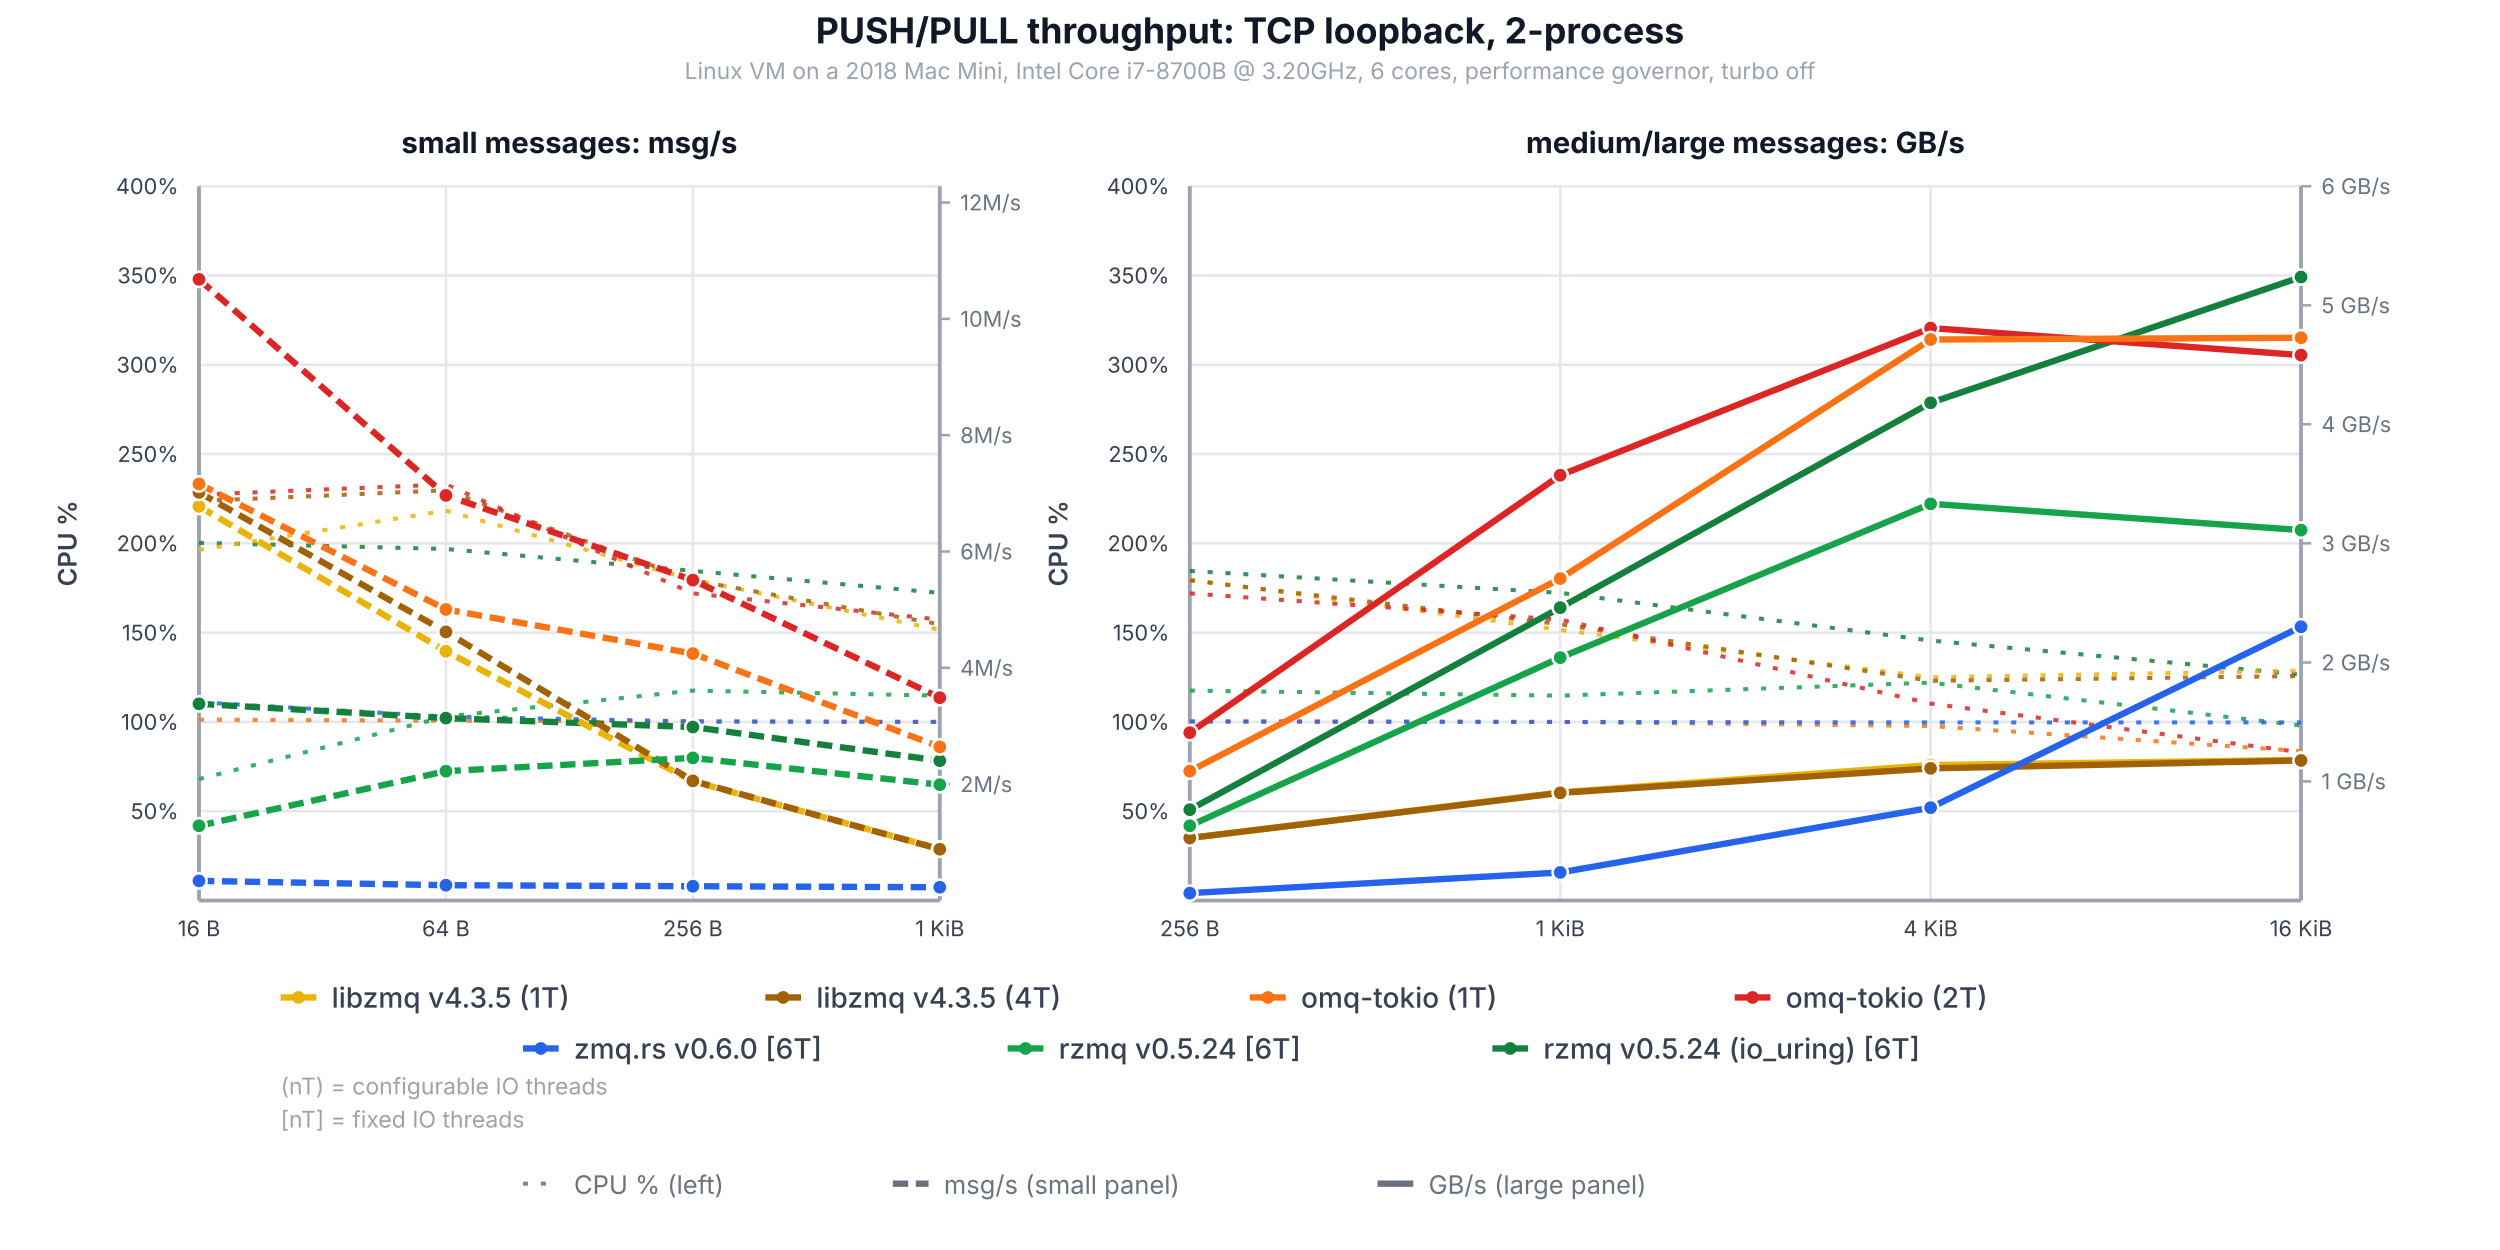
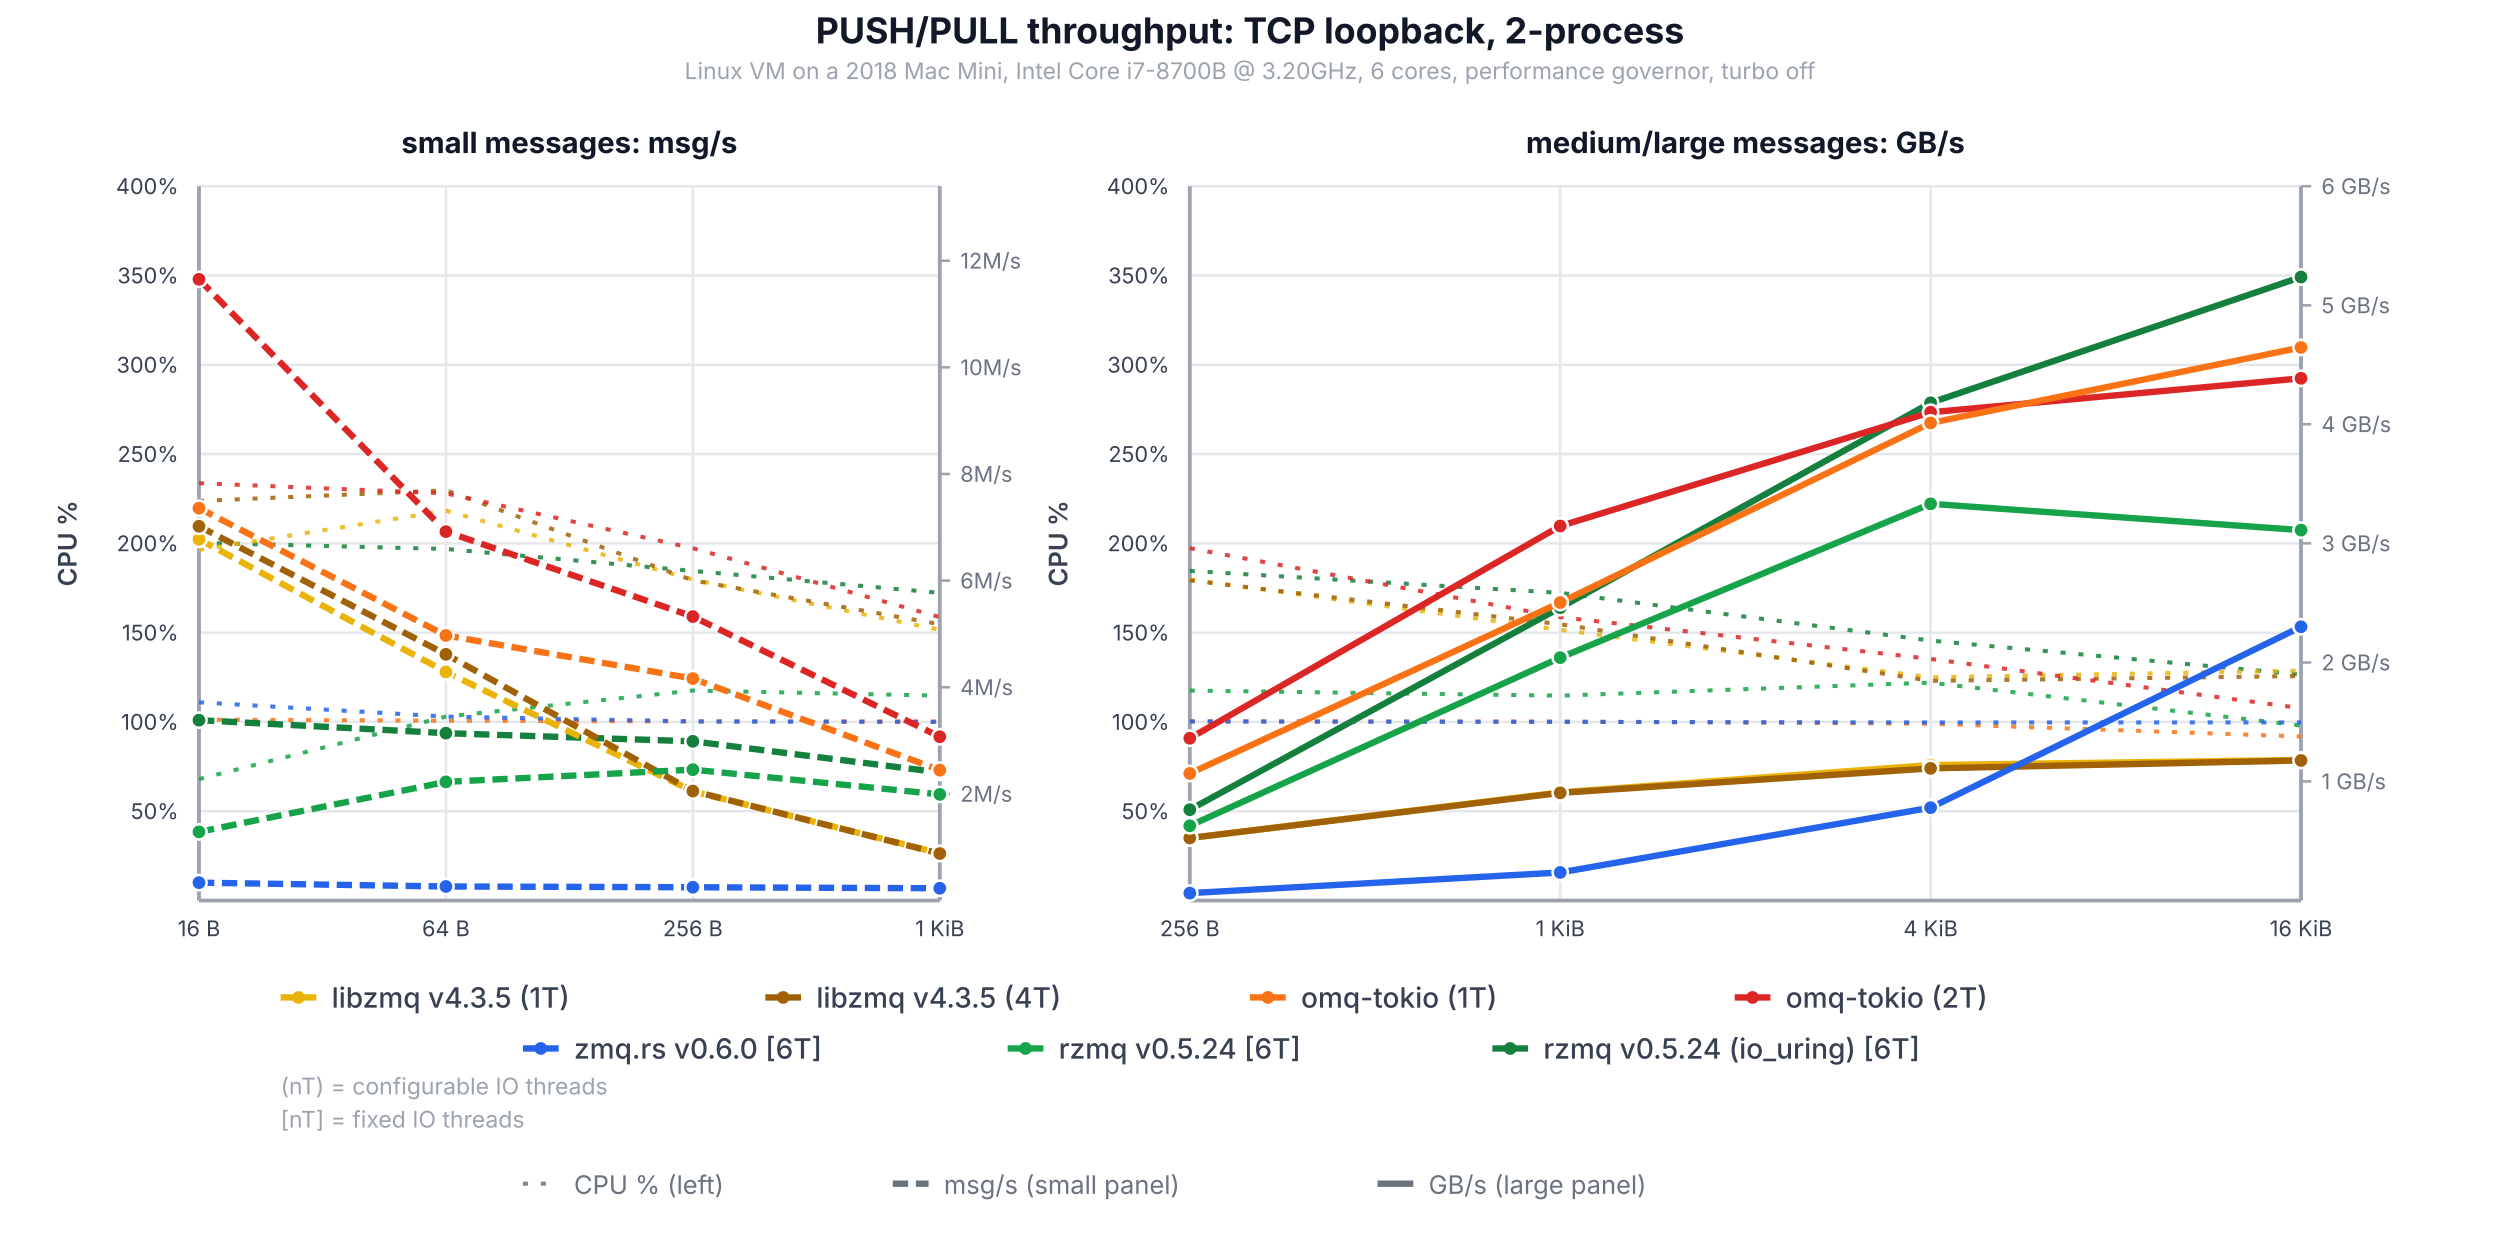
<svg xmlns="http://www.w3.org/2000/svg" viewBox="0 0 980 490" font-family="system-ui, -apple-system, sans-serif">
  <rect width="980" height="490" fill="white" />
  <text x="490.0" y="17.0" text-anchor="middle" fill="#111827" font-size="14" font-weight="700">PUSH/PULL throughput: TCP loopback, 2-process</text>
  <text x="490.0" y="31.0" text-anchor="middle" fill="#9ca3af" font-size="9">Linux VM on a 2018 Mac Mini, Intel Core i7-8700B @ 3.20GHz, 6 cores, performance governor, turbo off</text>
  <text x="223.2" y="60.0" text-anchor="middle" fill="#111827" font-size="11.5" font-weight="700">small messages: msg/s</text>
  <line x1="78.0" y1="318.0" x2="368.4" y2="318.0" stroke="#e5e7eb" stroke-width="1" />
  <text x="70.0" y="318.0" text-anchor="end" dominant-baseline="middle" fill="#374151" font-size="8.5">50%</text>
  <line x1="78.0" y1="283.0" x2="368.4" y2="283.0" stroke="#e5e7eb" stroke-width="1" />
  <text x="70.0" y="283.0" text-anchor="end" dominant-baseline="middle" fill="#374151" font-size="8.5">100%</text>
  <line x1="78.0" y1="248.0" x2="368.4" y2="248.0" stroke="#e5e7eb" stroke-width="1" />
  <text x="70.0" y="248.0" text-anchor="end" dominant-baseline="middle" fill="#374151" font-size="8.5">150%</text>
  <line x1="78.0" y1="213.0" x2="368.4" y2="213.0" stroke="#e5e7eb" stroke-width="1" />
  <text x="70.0" y="213.0" text-anchor="end" dominant-baseline="middle" fill="#374151" font-size="8.5">200%</text>
  <line x1="78.0" y1="178.0" x2="368.4" y2="178.0" stroke="#e5e7eb" stroke-width="1" />
  <text x="70.0" y="178.0" text-anchor="end" dominant-baseline="middle" fill="#374151" font-size="8.5">250%</text>
  <line x1="78.0" y1="143.0" x2="368.4" y2="143.0" stroke="#e5e7eb" stroke-width="1" />
  <text x="70.0" y="143.0" text-anchor="end" dominant-baseline="middle" fill="#374151" font-size="8.5">300%</text>
  <line x1="78.0" y1="108.0" x2="368.4" y2="108.0" stroke="#e5e7eb" stroke-width="1" />
  <text x="70.0" y="108.0" text-anchor="end" dominant-baseline="middle" fill="#374151" font-size="8.5">350%</text>
  <line x1="78.0" y1="73.0" x2="368.4" y2="73.0" stroke="#e5e7eb" stroke-width="1" />
  <text x="70.0" y="73.0" text-anchor="end" dominant-baseline="middle" fill="#374151" font-size="8.5">400%</text>
-   <line x1="368.4" y1="307.4" x2="372.4" y2="307.4" stroke="#9ca3af" stroke-width="1" />
-   <text x="376.4" y="307.4" text-anchor="start" dominant-baseline="middle" fill="#6b7280" font-size="8.5">2M/s</text>
-   <line x1="368.4" y1="261.8" x2="372.4" y2="261.8" stroke="#9ca3af" stroke-width="1" />
-   <text x="376.4" y="261.8" text-anchor="start" dominant-baseline="middle" fill="#6b7280" font-size="8.5">4M/s</text>
-   <line x1="368.4" y1="216.2" x2="372.4" y2="216.2" stroke="#9ca3af" stroke-width="1" />
-   <text x="376.4" y="216.2" text-anchor="start" dominant-baseline="middle" fill="#6b7280" font-size="8.5">6M/s</text>
-   <line x1="368.4" y1="170.6" x2="372.4" y2="170.6" stroke="#9ca3af" stroke-width="1" />
-   <text x="376.4" y="170.6" text-anchor="start" dominant-baseline="middle" fill="#6b7280" font-size="8.5">8M/s</text>
-   <line x1="368.4" y1="125.0" x2="372.4" y2="125.0" stroke="#9ca3af" stroke-width="1" />
-   <text x="376.4" y="125.0" text-anchor="start" dominant-baseline="middle" fill="#6b7280" font-size="8.5">10M/s</text>
-   <line x1="368.4" y1="79.4" x2="372.4" y2="79.4" stroke="#9ca3af" stroke-width="1" />
-   <text x="376.4" y="79.4" text-anchor="start" dominant-baseline="middle" fill="#6b7280" font-size="8.5">12M/s</text>
+   <line x1="368.4" y1="311.2" x2="372.4" y2="311.2" stroke="#9ca3af" stroke-width="1" />
+   <text x="376.4" y="311.2" text-anchor="start" dominant-baseline="middle" fill="#6b7280" font-size="8.5">2M/s</text>
+   <line x1="368.4" y1="269.4" x2="372.4" y2="269.4" stroke="#9ca3af" stroke-width="1" />
+   <text x="376.4" y="269.4" text-anchor="start" dominant-baseline="middle" fill="#6b7280" font-size="8.5">4M/s</text>
+   <line x1="368.4" y1="227.6" x2="372.4" y2="227.6" stroke="#9ca3af" stroke-width="1" />
+   <text x="376.4" y="227.6" text-anchor="start" dominant-baseline="middle" fill="#6b7280" font-size="8.5">6M/s</text>
+   <line x1="368.4" y1="185.8" x2="372.4" y2="185.8" stroke="#9ca3af" stroke-width="1" />
+   <text x="376.4" y="185.8" text-anchor="start" dominant-baseline="middle" fill="#6b7280" font-size="8.5">8M/s</text>
+   <line x1="368.4" y1="144.0" x2="372.4" y2="144.0" stroke="#9ca3af" stroke-width="1" />
+   <text x="376.4" y="144.0" text-anchor="start" dominant-baseline="middle" fill="#6b7280" font-size="8.5">10M/s</text>
+   <line x1="368.4" y1="102.2" x2="372.4" y2="102.2" stroke="#9ca3af" stroke-width="1" />
+   <text x="376.4" y="102.2" text-anchor="start" dominant-baseline="middle" fill="#6b7280" font-size="8.5">12M/s</text>
  <line x1="78.0" y1="73.0" x2="78.0" y2="353.0" stroke="#e5e7eb" stroke-width="1" />
  <line x1="174.8" y1="73.0" x2="174.8" y2="353.0" stroke="#e5e7eb" stroke-width="1" />
  <line x1="271.6" y1="73.0" x2="271.6" y2="353.0" stroke="#e5e7eb" stroke-width="1" />
  <line x1="368.4" y1="73.0" x2="368.4" y2="353.0" stroke="#e5e7eb" stroke-width="1" />
  <line x1="78.0" y1="73.0" x2="78.0" y2="353.0" stroke="#9ca3af" stroke-width="1.5" />
  <line x1="368.4" y1="73.0" x2="368.4" y2="353.0" stroke="#9ca3af" stroke-width="1.5" />
  <line x1="78.0" y1="353.0" x2="368.4" y2="353.0" stroke="#9ca3af" stroke-width="1.5" />
  <text x="30.0" y="213.0" text-anchor="middle" fill="#374151" font-size="10" font-weight="600" transform="rotate(-90,30.0,213.0)">CPU %</text>
  <polyline points="78.0,212.8 174.8,215.2 271.6,223.8 368.4,232.4" fill="none" stroke="#15803d" stroke-width="1.6" stroke-dasharray="2,5" opacity="0.85" />
  <polyline points="78.0,215.6 174.8,200.2 271.6,227.2 368.4,246.9" fill="none" stroke="#eab308" stroke-width="1.6" stroke-dasharray="2,5" opacity="0.85" />
  <polyline points="78.0,196.4 174.8,192.2 271.6,227.5 368.4,244.7" fill="none" stroke="#a16207" stroke-width="1.6" stroke-dasharray="2,5" opacity="0.85" />
-   <polyline points="78.0,193.9 174.8,189.9 271.6,232.6 368.4,242.9" fill="none" stroke="#dc2626" stroke-width="1.6" stroke-dasharray="2,5" opacity="0.85" />
-   <polyline points="78.0,282.1 174.8,282.5 271.6,282.8 368.4,283.0" fill="none" stroke="#f97316" stroke-width="1.6" stroke-dasharray="2,5" opacity="0.85" />
+   <polyline points="78.0,189.4 174.8,193.4 271.6,214.9 368.4,241.9" fill="none" stroke="#dc2626" stroke-width="1.6" stroke-dasharray="2,5" opacity="0.85" />
+   <polyline points="78.0,282.1 174.8,282.5 271.6,282.8 368.4,282.8" fill="none" stroke="#f97316" stroke-width="1.6" stroke-dasharray="2,5" opacity="0.85" />
  <polyline points="78.0,305.4 174.8,280.9 271.6,270.7 368.4,272.7" fill="none" stroke="#16a34a" stroke-width="1.6" stroke-dasharray="2,5" opacity="0.85" />
  <polyline points="78.0,275.3 174.8,280.9 271.6,282.8 368.4,283.0" fill="none" stroke="#2563eb" stroke-width="1.6" stroke-dasharray="2,5" opacity="0.85" />
-   <polyline points="78.0,275.9 174.8,281.5 271.6,285.0 368.4,298.2" fill="none" stroke="#15803d" stroke-width="2.5" stroke-dasharray="6,3" />
-   <circle cx="78.0" cy="275.9" r="3" fill="#15803d" stroke="white" stroke-width="1" />
-   <circle cx="174.8" cy="281.5" r="3" fill="#15803d" stroke="white" stroke-width="1" />
-   <circle cx="271.6" cy="285.0" r="3" fill="#15803d" stroke="white" stroke-width="1" />
-   <circle cx="368.4" cy="298.2" r="3" fill="#15803d" stroke="white" stroke-width="1" />
-   <polyline points="78.0,198.5 174.8,255.3 271.6,306.3 368.4,332.8" fill="none" stroke="#eab308" stroke-width="2.5" stroke-dasharray="6,3" />
-   <circle cx="78.0" cy="198.5" r="3" fill="#eab308" stroke="white" stroke-width="1" />
-   <circle cx="174.8" cy="255.3" r="3" fill="#eab308" stroke="white" stroke-width="1" />
-   <circle cx="271.6" cy="306.3" r="3" fill="#eab308" stroke="white" stroke-width="1" />
-   <circle cx="368.4" cy="332.8" r="3" fill="#eab308" stroke="white" stroke-width="1" />
-   <polyline points="78.0,193.0 174.8,247.7 271.6,306.1 368.4,332.9" fill="none" stroke="#a16207" stroke-width="2.5" stroke-dasharray="6,3" />
-   <circle cx="78.0" cy="193.0" r="3" fill="#a16207" stroke="white" stroke-width="1" />
-   <circle cx="174.8" cy="247.7" r="3" fill="#a16207" stroke="white" stroke-width="1" />
-   <circle cx="271.6" cy="306.1" r="3" fill="#a16207" stroke="white" stroke-width="1" />
-   <circle cx="368.4" cy="332.9" r="3" fill="#a16207" stroke="white" stroke-width="1" />
-   <polyline points="78.0,109.5 174.8,194.2 271.6,227.4 368.4,273.5" fill="none" stroke="#dc2626" stroke-width="2.5" stroke-dasharray="6,3" />
+   <polyline points="78.0,282.3 174.8,287.4 271.6,290.6 368.4,302.8" fill="none" stroke="#15803d" stroke-width="2.5" stroke-dasharray="6,3" />
+   <circle cx="78.0" cy="282.3" r="3" fill="#15803d" stroke="white" stroke-width="1" />
+   <circle cx="174.8" cy="287.4" r="3" fill="#15803d" stroke="white" stroke-width="1" />
+   <circle cx="271.6" cy="290.6" r="3" fill="#15803d" stroke="white" stroke-width="1" />
+   <circle cx="368.4" cy="302.8" r="3" fill="#15803d" stroke="white" stroke-width="1" />
+   <polyline points="78.0,211.4 174.8,263.4 271.6,310.2 368.4,334.5" fill="none" stroke="#eab308" stroke-width="2.5" stroke-dasharray="6,3" />
+   <circle cx="78.0" cy="211.4" r="3" fill="#eab308" stroke="white" stroke-width="1" />
+   <circle cx="174.8" cy="263.4" r="3" fill="#eab308" stroke="white" stroke-width="1" />
+   <circle cx="271.6" cy="310.2" r="3" fill="#eab308" stroke="white" stroke-width="1" />
+   <circle cx="368.4" cy="334.5" r="3" fill="#eab308" stroke="white" stroke-width="1" />
+   <polyline points="78.0,206.3 174.8,256.5 271.6,310.1 368.4,334.6" fill="none" stroke="#a16207" stroke-width="2.5" stroke-dasharray="6,3" />
+   <circle cx="78.0" cy="206.3" r="3" fill="#a16207" stroke="white" stroke-width="1" />
+   <circle cx="174.8" cy="256.5" r="3" fill="#a16207" stroke="white" stroke-width="1" />
+   <circle cx="271.6" cy="310.1" r="3" fill="#a16207" stroke="white" stroke-width="1" />
+   <circle cx="368.4" cy="334.6" r="3" fill="#a16207" stroke="white" stroke-width="1" />
+   <polyline points="78.0,109.5 174.8,208.4 271.6,241.7 368.4,288.8" fill="none" stroke="#dc2626" stroke-width="2.5" stroke-dasharray="6,3" />
  <circle cx="78.0" cy="109.5" r="3" fill="#dc2626" stroke="white" stroke-width="1" />
-   <circle cx="174.8" cy="194.2" r="3" fill="#dc2626" stroke="white" stroke-width="1" />
-   <circle cx="271.6" cy="227.4" r="3" fill="#dc2626" stroke="white" stroke-width="1" />
-   <circle cx="368.4" cy="273.5" r="3" fill="#dc2626" stroke="white" stroke-width="1" />
-   <polyline points="78.0,189.7 174.8,238.9 271.6,256.2 368.4,292.8" fill="none" stroke="#f97316" stroke-width="2.5" stroke-dasharray="6,3" />
-   <circle cx="78.0" cy="189.7" r="3" fill="#f97316" stroke="white" stroke-width="1" />
-   <circle cx="174.8" cy="238.9" r="3" fill="#f97316" stroke="white" stroke-width="1" />
-   <circle cx="271.6" cy="256.2" r="3" fill="#f97316" stroke="white" stroke-width="1" />
-   <circle cx="368.4" cy="292.8" r="3" fill="#f97316" stroke="white" stroke-width="1" />
-   <polyline points="78.0,323.7 174.8,302.3 271.6,297.1 368.4,307.6" fill="none" stroke="#16a34a" stroke-width="2.5" stroke-dasharray="6,3" />
-   <circle cx="78.0" cy="323.7" r="3" fill="#16a34a" stroke="white" stroke-width="1" />
-   <circle cx="174.8" cy="302.3" r="3" fill="#16a34a" stroke="white" stroke-width="1" />
-   <circle cx="271.6" cy="297.1" r="3" fill="#16a34a" stroke="white" stroke-width="1" />
-   <circle cx="368.4" cy="307.6" r="3" fill="#16a34a" stroke="white" stroke-width="1" />
-   <polyline points="78.0,345.3 174.8,347.0 271.6,347.4 368.4,347.8" fill="none" stroke="#2563eb" stroke-width="2.5" stroke-dasharray="6,3" />
-   <circle cx="78.0" cy="345.3" r="3" fill="#2563eb" stroke="white" stroke-width="1" />
-   <circle cx="174.8" cy="347.0" r="3" fill="#2563eb" stroke="white" stroke-width="1" />
-   <circle cx="271.6" cy="347.4" r="3" fill="#2563eb" stroke="white" stroke-width="1" />
-   <circle cx="368.4" cy="347.8" r="3" fill="#2563eb" stroke="white" stroke-width="1" />
+   <circle cx="174.8" cy="208.4" r="3" fill="#dc2626" stroke="white" stroke-width="1" />
+   <circle cx="271.6" cy="241.7" r="3" fill="#dc2626" stroke="white" stroke-width="1" />
+   <circle cx="368.4" cy="288.8" r="3" fill="#dc2626" stroke="white" stroke-width="1" />
+   <polyline points="78.0,199.2 174.8,249.1 271.6,266.0 368.4,301.9" fill="none" stroke="#f97316" stroke-width="2.5" stroke-dasharray="6,3" />
+   <circle cx="78.0" cy="199.2" r="3" fill="#f97316" stroke="white" stroke-width="1" />
+   <circle cx="174.8" cy="249.1" r="3" fill="#f97316" stroke="white" stroke-width="1" />
+   <circle cx="271.6" cy="266.0" r="3" fill="#f97316" stroke="white" stroke-width="1" />
+   <circle cx="368.4" cy="301.9" r="3" fill="#f97316" stroke="white" stroke-width="1" />
+   <polyline points="78.0,326.1 174.8,306.5 271.6,301.7 368.4,311.4" fill="none" stroke="#16a34a" stroke-width="2.5" stroke-dasharray="6,3" />
+   <circle cx="78.0" cy="326.1" r="3" fill="#16a34a" stroke="white" stroke-width="1" />
+   <circle cx="174.8" cy="306.5" r="3" fill="#16a34a" stroke="white" stroke-width="1" />
+   <circle cx="271.6" cy="301.7" r="3" fill="#16a34a" stroke="white" stroke-width="1" />
+   <circle cx="368.4" cy="311.4" r="3" fill="#16a34a" stroke="white" stroke-width="1" />
+   <polyline points="78.0,346.0 174.8,347.5 271.6,347.8 368.4,348.2" fill="none" stroke="#2563eb" stroke-width="2.5" stroke-dasharray="6,3" />
+   <circle cx="78.0" cy="346.0" r="3" fill="#2563eb" stroke="white" stroke-width="1" />
+   <circle cx="174.8" cy="347.5" r="3" fill="#2563eb" stroke="white" stroke-width="1" />
+   <circle cx="271.6" cy="347.8" r="3" fill="#2563eb" stroke="white" stroke-width="1" />
+   <circle cx="368.4" cy="348.2" r="3" fill="#2563eb" stroke="white" stroke-width="1" />
  <text x="78.0" y="367.0" text-anchor="middle" fill="#374151" font-size="8.5">16 B</text>
  <text x="174.8" y="367.0" text-anchor="middle" fill="#374151" font-size="8.5">64 B</text>
  <text x="271.6" y="367.0" text-anchor="middle" fill="#374151" font-size="8.5">256 B</text>
  <text x="368.4" y="367.0" text-anchor="middle" fill="#374151" font-size="8.5">1 KiB</text>
  <text x="684.2" y="60.0" text-anchor="middle" fill="#111827" font-size="11.5" font-weight="700">medium/large messages: GB/s</text>
  <line x1="466.4" y1="318.0" x2="902.0" y2="318.0" stroke="#e5e7eb" stroke-width="1" />
  <text x="458.4" y="318.0" text-anchor="end" dominant-baseline="middle" fill="#374151" font-size="8.5">50%</text>
  <line x1="466.4" y1="283.0" x2="902.0" y2="283.0" stroke="#e5e7eb" stroke-width="1" />
  <text x="458.4" y="283.0" text-anchor="end" dominant-baseline="middle" fill="#374151" font-size="8.5">100%</text>
  <line x1="466.4" y1="248.0" x2="902.0" y2="248.0" stroke="#e5e7eb" stroke-width="1" />
  <text x="458.4" y="248.0" text-anchor="end" dominant-baseline="middle" fill="#374151" font-size="8.5">150%</text>
  <line x1="466.4" y1="213.0" x2="902.0" y2="213.0" stroke="#e5e7eb" stroke-width="1" />
  <text x="458.4" y="213.0" text-anchor="end" dominant-baseline="middle" fill="#374151" font-size="8.5">200%</text>
  <line x1="466.4" y1="178.0" x2="902.0" y2="178.0" stroke="#e5e7eb" stroke-width="1" />
  <text x="458.4" y="178.0" text-anchor="end" dominant-baseline="middle" fill="#374151" font-size="8.5">250%</text>
  <line x1="466.4" y1="143.0" x2="902.0" y2="143.0" stroke="#e5e7eb" stroke-width="1" />
  <text x="458.4" y="143.0" text-anchor="end" dominant-baseline="middle" fill="#374151" font-size="8.5">300%</text>
  <line x1="466.4" y1="108.0" x2="902.0" y2="108.0" stroke="#e5e7eb" stroke-width="1" />
  <text x="458.4" y="108.0" text-anchor="end" dominant-baseline="middle" fill="#374151" font-size="8.5">350%</text>
  <line x1="466.4" y1="73.0" x2="902.0" y2="73.0" stroke="#e5e7eb" stroke-width="1" />
  <text x="458.4" y="73.0" text-anchor="end" dominant-baseline="middle" fill="#374151" font-size="8.5">400%</text>
  <line x1="902.0" y1="306.3" x2="906.0" y2="306.3" stroke="#9ca3af" stroke-width="1" />
  <text x="910.0" y="306.3" text-anchor="start" dominant-baseline="middle" fill="#6b7280" font-size="8.5">1 GB/s</text>
  <line x1="902.0" y1="259.7" x2="906.0" y2="259.7" stroke="#9ca3af" stroke-width="1" />
  <text x="910.0" y="259.7" text-anchor="start" dominant-baseline="middle" fill="#6b7280" font-size="8.5">2 GB/s</text>
  <line x1="902.0" y1="213.0" x2="906.0" y2="213.0" stroke="#9ca3af" stroke-width="1" />
  <text x="910.0" y="213.0" text-anchor="start" dominant-baseline="middle" fill="#6b7280" font-size="8.5">3 GB/s</text>
  <line x1="902.0" y1="166.3" x2="906.0" y2="166.3" stroke="#9ca3af" stroke-width="1" />
  <text x="910.0" y="166.3" text-anchor="start" dominant-baseline="middle" fill="#6b7280" font-size="8.5">4 GB/s</text>
  <line x1="902.0" y1="119.7" x2="906.0" y2="119.7" stroke="#9ca3af" stroke-width="1" />
  <text x="910.0" y="119.7" text-anchor="start" dominant-baseline="middle" fill="#6b7280" font-size="8.5">5 GB/s</text>
  <line x1="902.0" y1="73.0" x2="906.0" y2="73.0" stroke="#9ca3af" stroke-width="1" />
  <text x="910.0" y="73.0" text-anchor="start" dominant-baseline="middle" fill="#6b7280" font-size="8.5">6 GB/s</text>
  <line x1="466.4" y1="73.0" x2="466.4" y2="353.0" stroke="#e5e7eb" stroke-width="1" />
  <line x1="611.6" y1="73.0" x2="611.6" y2="353.0" stroke="#e5e7eb" stroke-width="1" />
  <line x1="756.8" y1="73.0" x2="756.8" y2="353.0" stroke="#e5e7eb" stroke-width="1" />
  <line x1="902.0" y1="73.0" x2="902.0" y2="353.0" stroke="#e5e7eb" stroke-width="1" />
  <line x1="466.4" y1="73.0" x2="466.4" y2="353.0" stroke="#9ca3af" stroke-width="1.5" />
  <line x1="902.0" y1="73.0" x2="902.0" y2="353.0" stroke="#9ca3af" stroke-width="1.5" />
  <line x1="466.4" y1="353.0" x2="902.0" y2="353.0" stroke="#9ca3af" stroke-width="1.5" />
  <text x="418.4" y="213.0" text-anchor="middle" fill="#374151" font-size="10" font-weight="600" transform="rotate(-90,418.4,213.0)">CPU %</text>
  <polyline points="466.4,223.8 611.6,232.4 756.8,251.1 902.0,264.4" fill="none" stroke="#15803d" stroke-width="1.6" stroke-dasharray="2,5" opacity="0.85" />
  <polyline points="466.4,227.2 611.6,246.9 756.8,265.5 902.0,262.9" fill="none" stroke="#eab308" stroke-width="1.6" stroke-dasharray="2,5" opacity="0.85" />
  <polyline points="466.4,227.5 611.6,244.7 756.8,266.9 902.0,265.0" fill="none" stroke="#a16207" stroke-width="1.6" stroke-dasharray="2,5" opacity="0.85" />
-   <polyline points="466.4,232.6 611.6,242.9 756.8,275.8 902.0,294.9" fill="none" stroke="#dc2626" stroke-width="1.6" stroke-dasharray="2,5" opacity="0.85" />
-   <polyline points="466.4,282.8 611.6,283.0 756.8,284.6 902.0,294.4" fill="none" stroke="#f97316" stroke-width="1.6" stroke-dasharray="2,5" opacity="0.85" />
+   <polyline points="466.4,214.9 611.6,241.9 756.8,258.3 902.0,277.6" fill="none" stroke="#dc2626" stroke-width="1.6" stroke-dasharray="2,5" opacity="0.85" />
+   <polyline points="466.4,282.8 611.6,282.8 756.8,283.7 902.0,288.7" fill="none" stroke="#f97316" stroke-width="1.6" stroke-dasharray="2,5" opacity="0.85" />
  <polyline points="466.4,270.7 611.6,272.7 756.8,267.6 902.0,284.4" fill="none" stroke="#16a34a" stroke-width="1.6" stroke-dasharray="2,5" opacity="0.85" />
  <polyline points="466.4,282.8 611.6,283.0 756.8,283.2 902.0,283.2" fill="none" stroke="#2563eb" stroke-width="1.6" stroke-dasharray="2,5" opacity="0.85" />
  <polyline points="466.4,317.4 611.6,238.2 756.8,157.9 902.0,108.6" fill="none" stroke="#15803d" stroke-width="2.5" stroke-linecap="round" stroke-linejoin="round" />
  <circle cx="466.4" cy="317.4" r="3" fill="#15803d" stroke="white" stroke-width="1" />
  <circle cx="611.6" cy="238.2" r="3" fill="#15803d" stroke="white" stroke-width="1" />
  <circle cx="756.8" cy="157.9" r="3" fill="#15803d" stroke="white" stroke-width="1" />
  <circle cx="902.0" cy="108.6" r="3" fill="#15803d" stroke="white" stroke-width="1" />
  <polyline points="466.4,328.5 611.6,310.6 756.8,299.9 902.0,297.9" fill="none" stroke="#eab308" stroke-width="2.5" stroke-linecap="round" stroke-linejoin="round" />
  <circle cx="466.4" cy="328.5" r="3" fill="#eab308" stroke="white" stroke-width="1" />
  <circle cx="611.6" cy="310.6" r="3" fill="#eab308" stroke="white" stroke-width="1" />
  <circle cx="756.8" cy="299.9" r="3" fill="#eab308" stroke="white" stroke-width="1" />
  <circle cx="902.0" cy="297.9" r="3" fill="#eab308" stroke="white" stroke-width="1" />
  <polyline points="466.4,328.5 611.6,310.8 756.8,301.2 902.0,298.1" fill="none" stroke="#a16207" stroke-width="2.5" stroke-linecap="round" stroke-linejoin="round" />
  <circle cx="466.4" cy="328.5" r="3" fill="#a16207" stroke="white" stroke-width="1" />
  <circle cx="611.6" cy="310.8" r="3" fill="#a16207" stroke="white" stroke-width="1" />
  <circle cx="756.8" cy="301.2" r="3" fill="#a16207" stroke="white" stroke-width="1" />
  <circle cx="902.0" cy="298.1" r="3" fill="#a16207" stroke="white" stroke-width="1" />
-   <polyline points="466.4,287.2 611.6,186.3 756.8,128.6 902.0,139.2" fill="none" stroke="#dc2626" stroke-width="2.5" stroke-linecap="round" stroke-linejoin="round" />
-   <circle cx="466.4" cy="287.2" r="3" fill="#dc2626" stroke="white" stroke-width="1" />
-   <circle cx="611.6" cy="186.3" r="3" fill="#dc2626" stroke="white" stroke-width="1" />
-   <circle cx="756.8" cy="128.6" r="3" fill="#dc2626" stroke="white" stroke-width="1" />
-   <circle cx="902.0" cy="139.2" r="3" fill="#dc2626" stroke="white" stroke-width="1" />
-   <polyline points="466.4,302.3 611.6,226.8 756.8,133.1 902.0,132.4" fill="none" stroke="#f97316" stroke-width="2.5" stroke-linecap="round" stroke-linejoin="round" />
-   <circle cx="466.4" cy="302.3" r="3" fill="#f97316" stroke="white" stroke-width="1" />
-   <circle cx="611.6" cy="226.8" r="3" fill="#f97316" stroke="white" stroke-width="1" />
-   <circle cx="756.8" cy="133.1" r="3" fill="#f97316" stroke="white" stroke-width="1" />
-   <circle cx="902.0" cy="132.4" r="3" fill="#f97316" stroke="white" stroke-width="1" />
+   <polyline points="466.4,289.4 611.6,206.2 756.8,161.6 902.0,148.3" fill="none" stroke="#dc2626" stroke-width="2.5" stroke-linecap="round" stroke-linejoin="round" />
+   <circle cx="466.4" cy="289.4" r="3" fill="#dc2626" stroke="white" stroke-width="1" />
+   <circle cx="611.6" cy="206.2" r="3" fill="#dc2626" stroke="white" stroke-width="1" />
+   <circle cx="756.8" cy="161.6" r="3" fill="#dc2626" stroke="white" stroke-width="1" />
+   <circle cx="902.0" cy="148.3" r="3" fill="#dc2626" stroke="white" stroke-width="1" />
+   <polyline points="466.4,303.2 611.6,236.2 756.8,165.8 902.0,136.2" fill="none" stroke="#f97316" stroke-width="2.5" stroke-linecap="round" stroke-linejoin="round" />
+   <circle cx="466.4" cy="303.2" r="3" fill="#f97316" stroke="white" stroke-width="1" />
+   <circle cx="611.6" cy="236.2" r="3" fill="#f97316" stroke="white" stroke-width="1" />
+   <circle cx="756.8" cy="165.8" r="3" fill="#f97316" stroke="white" stroke-width="1" />
+   <circle cx="902.0" cy="136.2" r="3" fill="#f97316" stroke="white" stroke-width="1" />
  <polyline points="466.4,323.7 611.6,257.8 756.8,197.5 902.0,207.8" fill="none" stroke="#16a34a" stroke-width="2.5" stroke-linecap="round" stroke-linejoin="round" />
  <circle cx="466.4" cy="323.7" r="3" fill="#16a34a" stroke="white" stroke-width="1" />
  <circle cx="611.6" cy="257.8" r="3" fill="#16a34a" stroke="white" stroke-width="1" />
  <circle cx="756.8" cy="197.5" r="3" fill="#16a34a" stroke="white" stroke-width="1" />
  <circle cx="902.0" cy="207.8" r="3" fill="#16a34a" stroke="white" stroke-width="1" />
  <polyline points="466.4,350.1 611.6,342.0 756.8,316.6 902.0,245.7" fill="none" stroke="#2563eb" stroke-width="2.5" stroke-linecap="round" stroke-linejoin="round" />
  <circle cx="466.4" cy="350.1" r="3" fill="#2563eb" stroke="white" stroke-width="1" />
  <circle cx="611.6" cy="342.0" r="3" fill="#2563eb" stroke="white" stroke-width="1" />
  <circle cx="756.8" cy="316.6" r="3" fill="#2563eb" stroke="white" stroke-width="1" />
  <circle cx="902.0" cy="245.7" r="3" fill="#2563eb" stroke="white" stroke-width="1" />
  <text x="466.4" y="367.0" text-anchor="middle" fill="#374151" font-size="8.5">256 B</text>
  <text x="611.6" y="367.0" text-anchor="middle" fill="#374151" font-size="8.5">1 KiB</text>
  <text x="756.8" y="367.0" text-anchor="middle" fill="#374151" font-size="8.5">4 KiB</text>
  <text x="902.0" y="367.0" text-anchor="middle" fill="#374151" font-size="8.5">16 KiB</text>
  <line x1="110" y1="391" x2="124" y2="391" stroke="#eab308" stroke-width="2.5" />
  <circle cx="117" cy="391" r="2.5" fill="#eab308" />
  <text x="130" y="395" fill="#374151" font-size="11" font-weight="500">libzmq v4.3.5 (1T)</text>
  <line x1="300" y1="391" x2="314" y2="391" stroke="#a16207" stroke-width="2.5" />
  <circle cx="307" cy="391" r="2.5" fill="#a16207" />
  <text x="320" y="395" fill="#374151" font-size="11" font-weight="500">libzmq v4.3.5 (4T)</text>
  <line x1="490" y1="391" x2="504" y2="391" stroke="#f97316" stroke-width="2.5" />
  <circle cx="497" cy="391" r="2.5" fill="#f97316" />
  <text x="510" y="395" fill="#374151" font-size="11" font-weight="500">omq-tokio (1T)</text>
  <line x1="680" y1="391" x2="694" y2="391" stroke="#dc2626" stroke-width="2.5" />
  <circle cx="687" cy="391" r="2.5" fill="#dc2626" />
  <text x="700" y="395" fill="#374151" font-size="11" font-weight="500">omq-tokio (2T)</text>
  <line x1="205" y1="411" x2="219" y2="411" stroke="#2563eb" stroke-width="2.5" />
  <circle cx="212" cy="411" r="2.5" fill="#2563eb" />
  <text x="225" y="415" fill="#374151" font-size="11" font-weight="500">zmq.rs v0.6.0 [6T]</text>
  <line x1="395" y1="411" x2="409" y2="411" stroke="#16a34a" stroke-width="2.5" />
  <circle cx="402" cy="411" r="2.5" fill="#16a34a" />
  <text x="415" y="415" fill="#374151" font-size="11" font-weight="500">rzmq v0.5.24 [6T]</text>
  <line x1="585" y1="411" x2="599" y2="411" stroke="#15803d" stroke-width="2.5" />
  <circle cx="592" cy="411" r="2.5" fill="#15803d" />
  <text x="605" y="415" fill="#374151" font-size="11" font-weight="500">rzmq v0.5.24 (io_uring) [6T]</text>
  <text x="110" y="429" fill="#9ca3af" font-size="9">(nT) = configurable IO threads</text>
  <text x="110" y="442" fill="#9ca3af" font-size="9">[nT] = fixed IO threads</text>
  <line x1="205" y1="464" x2="219" y2="464" stroke="#6b7280" stroke-width="1.6" stroke-dasharray="2,5" opacity="0.85" />
  <text x="225" y="468" fill="#6b7280" font-size="10">CPU % (left)</text>
  <line x1="350" y1="464" x2="364" y2="464" stroke="#6b7280" stroke-width="2.5" stroke-dasharray="6,3" />
  <text x="370" y="468" fill="#6b7280" font-size="10">msg/s (small panel)</text>
  <line x1="540" y1="464" x2="554" y2="464" stroke="#6b7280" stroke-width="2.5" />
  <text x="560" y="468" fill="#6b7280" font-size="10">GB/s (large panel)</text>
</svg>
